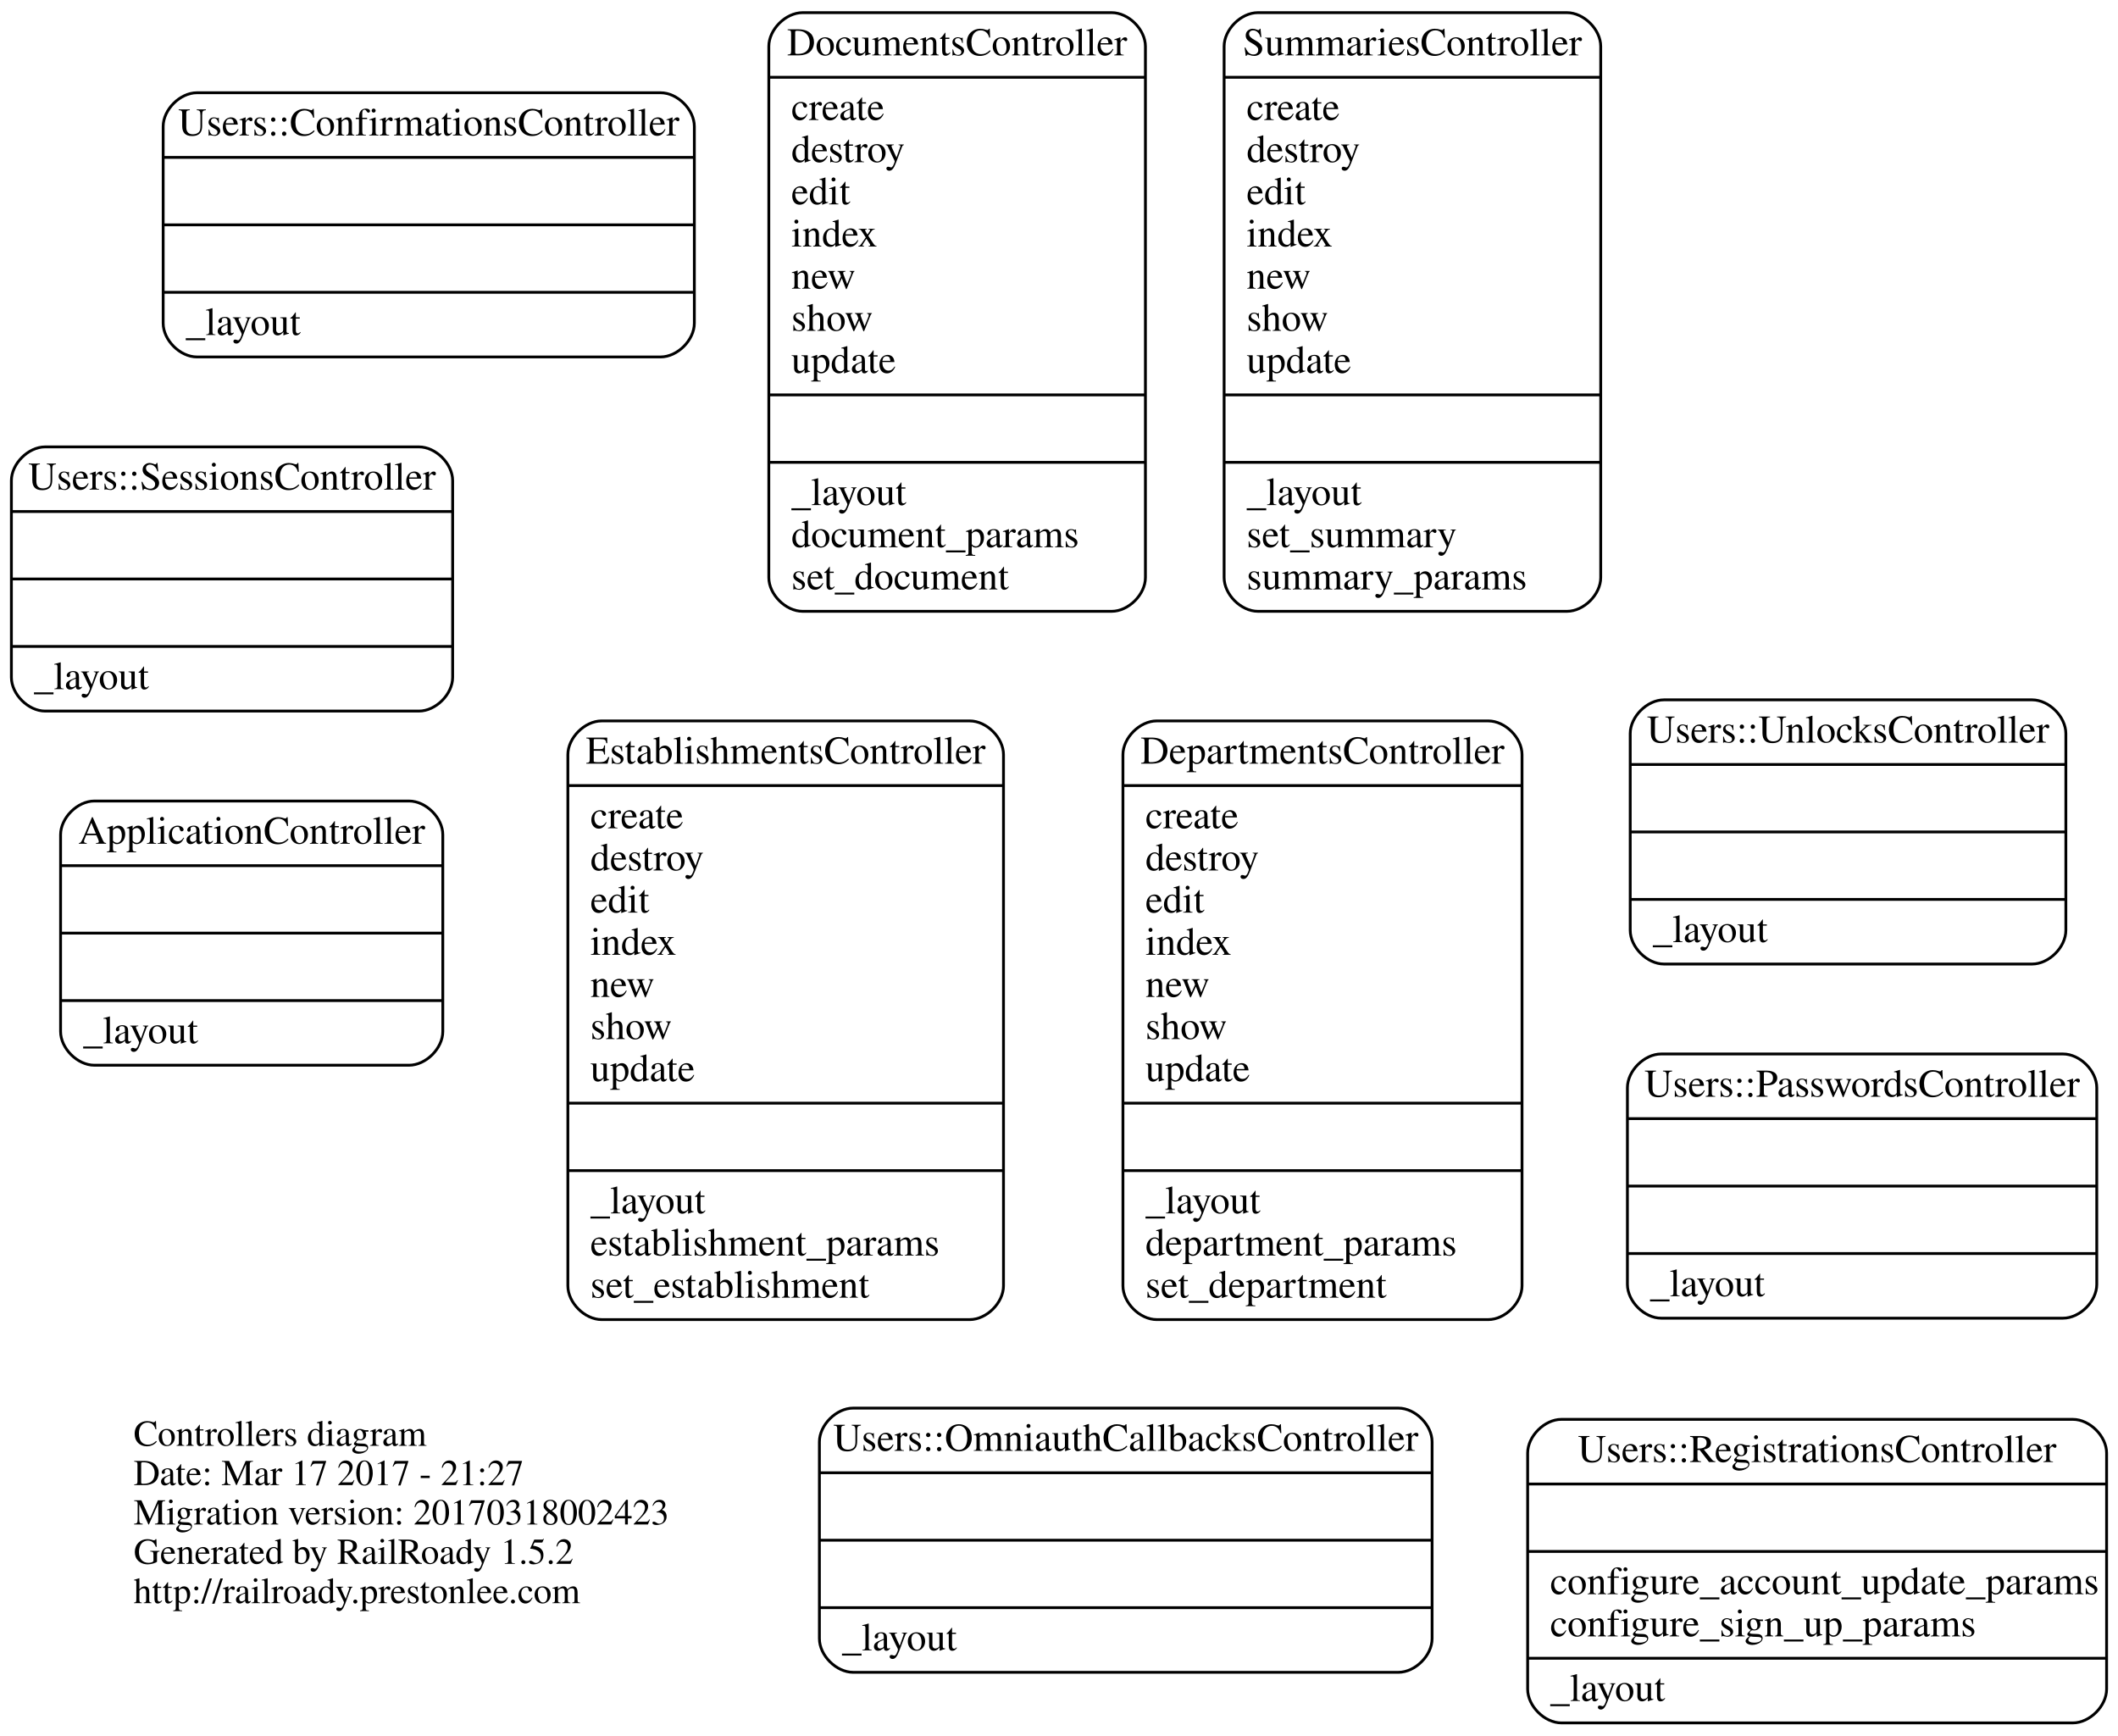
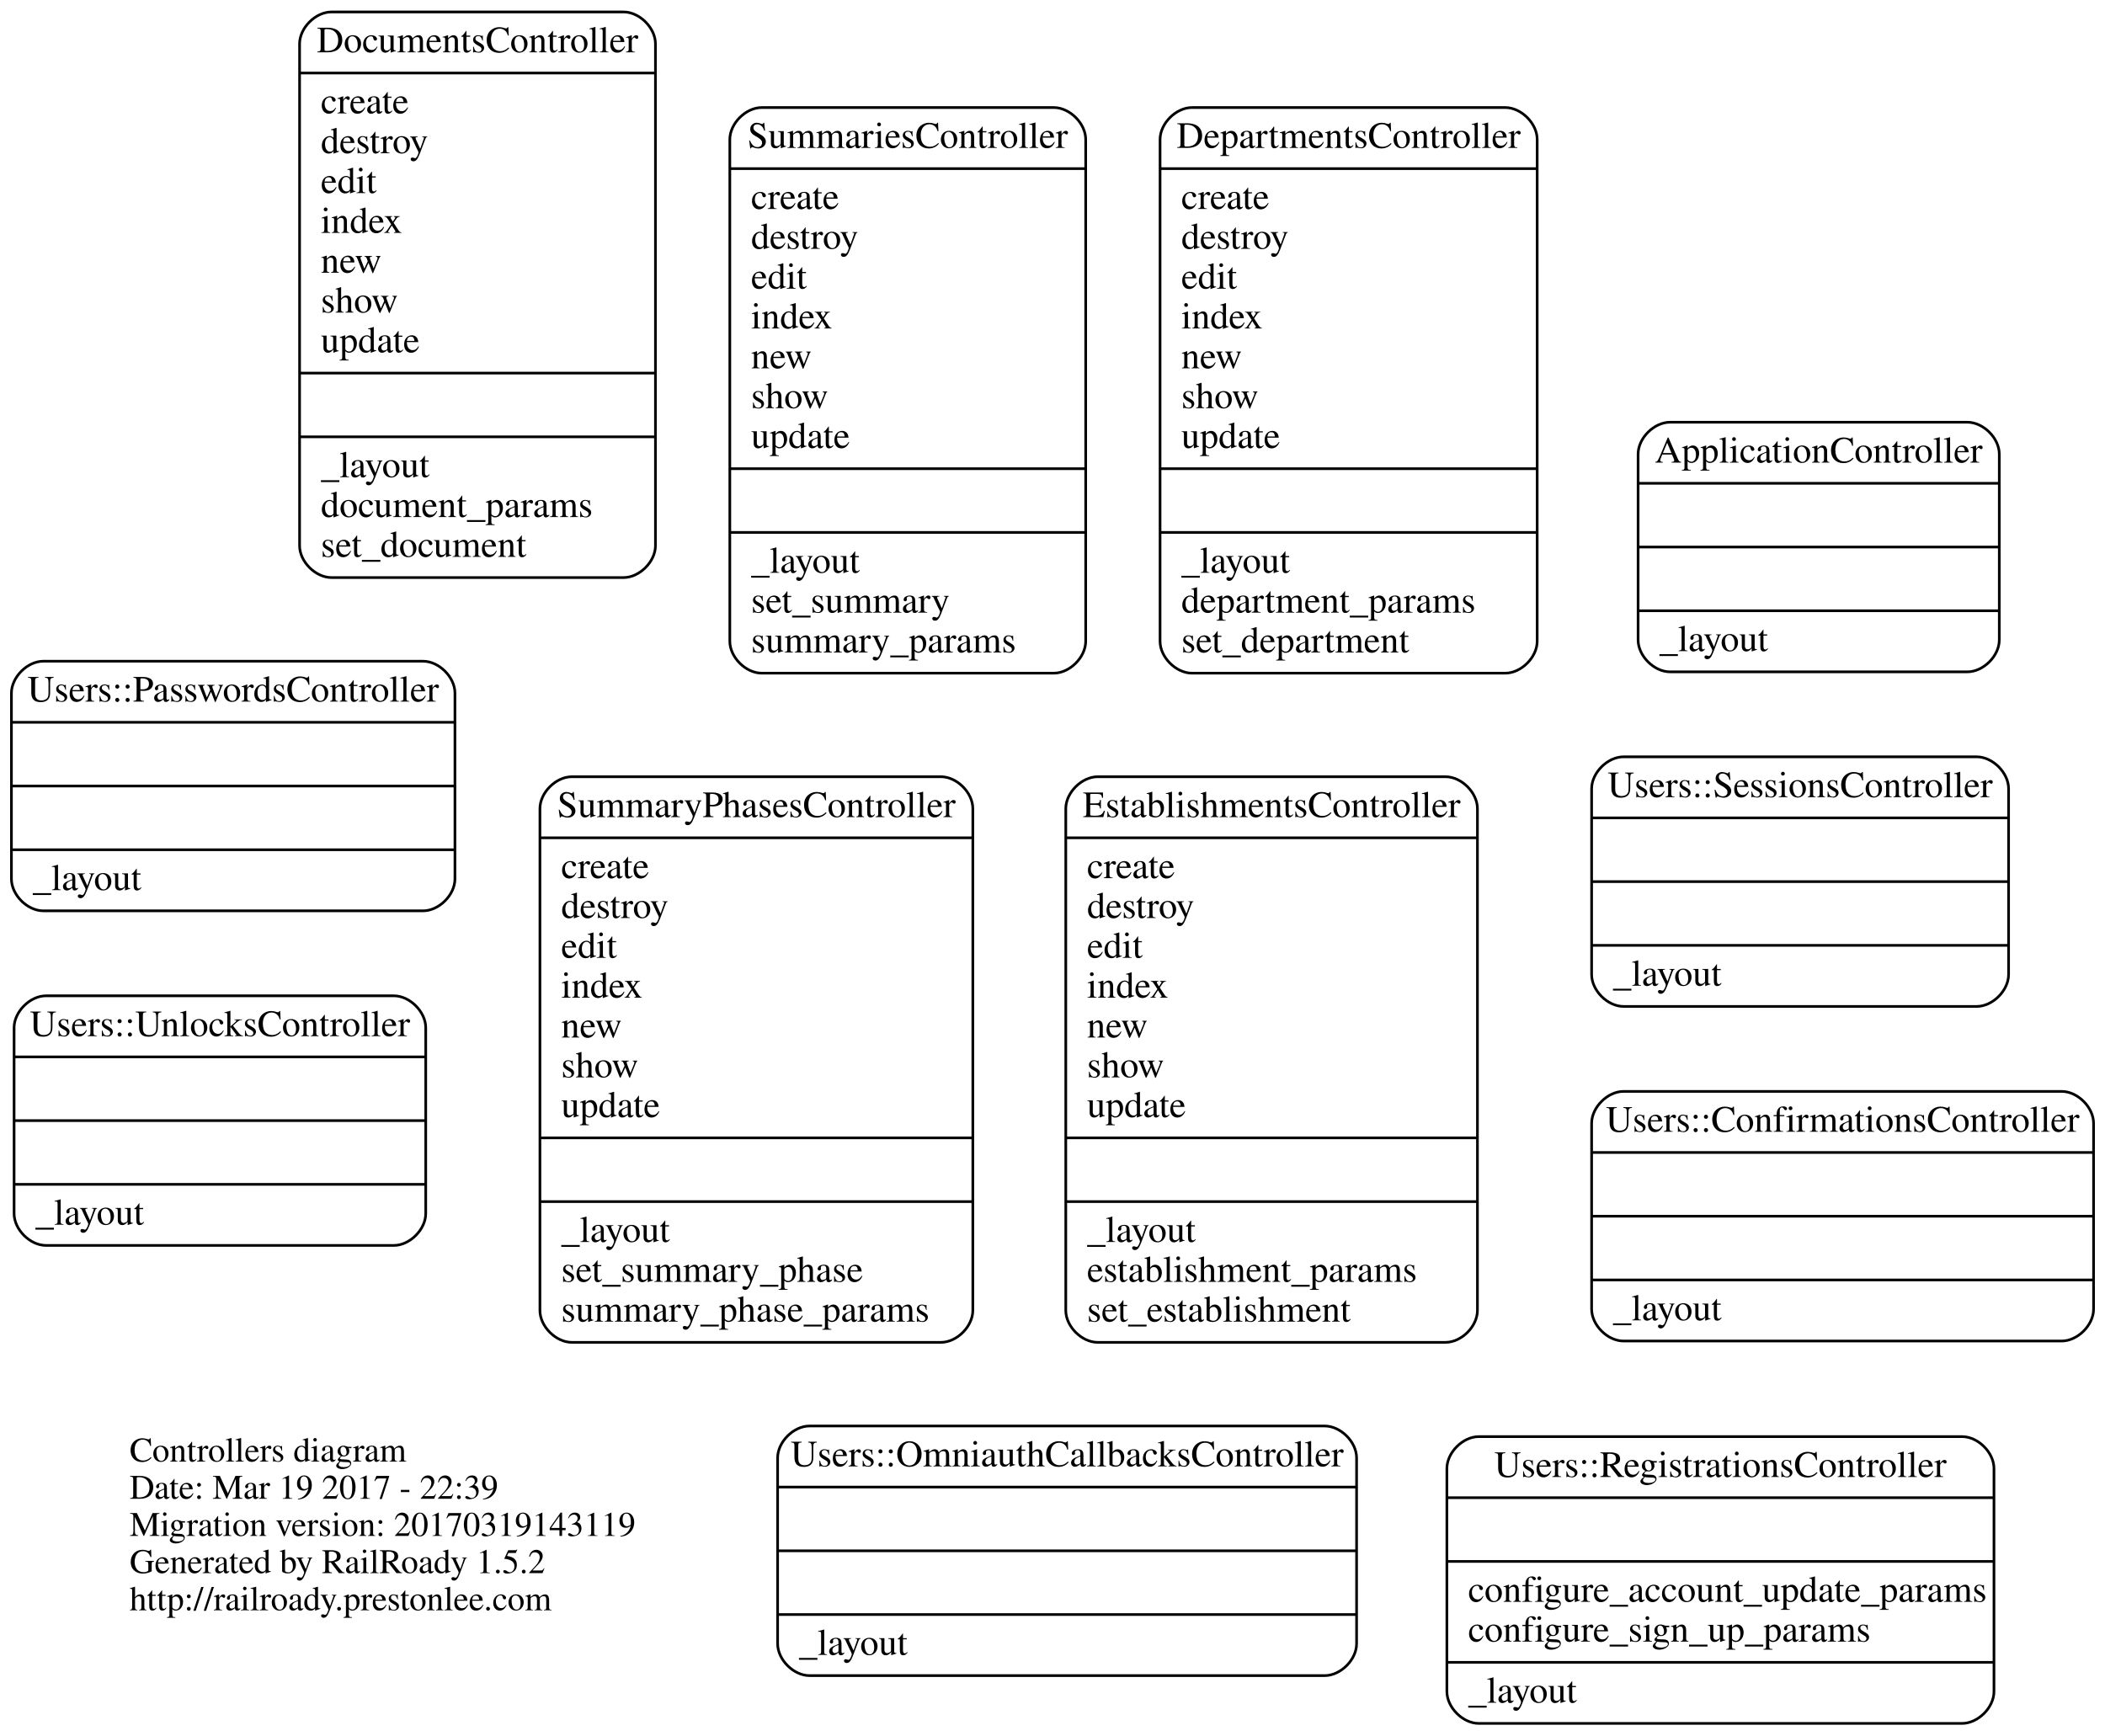
- <svg xmlns="http://www.w3.org/2000/svg" width="753pt" height="617pt" viewBox="0.00 0.00 753.50 617.50">
-   <g id="graph0" class="graph" transform="scale(1 1) rotate(0) translate(291.5 362)">
-     <polygon fill="none" stroke="none" points="-291.5,255.5 -291.5,-362 462,-362 462,255.5 -291.5,255.5" />
+ <svg xmlns="http://www.w3.org/2000/svg" width="792pt" height="653pt" viewBox="0.00 0.00 792.00 653.50">
+   <g id="graph0" class="graph" transform="scale(1 1) rotate(0) translate(292.5 398)">
+     <polygon fill="none" stroke="none" points="-292.5,255.5 -292.5,-398 499.5,-398 499.5,255.5 -292.5,255.5" />
    <g id="node1" class="node">
      <text text-anchor="start" x="-244" y="152.4" font-family="Times,serif" font-size="13.00">Controllers diagram</text>
-       <text text-anchor="start" x="-244" y="166.4" font-family="Times,serif" font-size="13.00">Date: Mar 17 2017 - 21:27</text>
-       <text text-anchor="start" x="-244" y="180.4" font-family="Times,serif" font-size="13.00">Migration version: 20170318002423</text>
+       <text text-anchor="start" x="-244" y="166.4" font-family="Times,serif" font-size="13.00">Date: Mar 19 2017 - 22:39</text>
+       <text text-anchor="start" x="-244" y="180.4" font-family="Times,serif" font-size="13.00">Migration version: 20170319143119</text>
      <text text-anchor="start" x="-244" y="194.4" font-family="Times,serif" font-size="13.00">Generated by RailRoady 1.5.2</text>
      <text text-anchor="start" x="-244" y="208.4" font-family="Times,serif" font-size="13.00">http://railroady.prestonlee.com</text>
    </g>
    <g id="node2" class="node">
-       <path fill="none" stroke="black" d="M-258,17C-258,17 -146,17 -146,17 -140,17 -134,11 -134,5 -134,5 -134,-65 -134,-65 -134,-71 -140,-77 -146,-77 -146,-77 -258,-77 -258,-77 -264,-77 -270,-71 -270,-65 -270,-65 -270,5 -270,5 -270,11 -264,17 -258,17" />
-       <text text-anchor="middle" x="-202" y="-61.8" font-family="Times,serif" font-size="14.00">ApplicationController</text>
-       <polyline fill="none" stroke="black" points="-270,-54 -134,-54 " />
-       <polyline fill="none" stroke="black" points="-270,-30 -134,-30 " />
-       <polyline fill="none" stroke="black" points="-270,-6 -134,-6 " />
-       <text text-anchor="start" x="-262" y="9.2" font-family="Times,serif" font-size="14.00">_layout</text>
+       <path fill="none" stroke="black" d="M336,-145C336,-145 448,-145 448,-145 454,-145 460,-151 460,-157 460,-157 460,-227 460,-227 460,-233 454,-239 448,-239 448,-239 336,-239 336,-239 330,-239 324,-233 324,-227 324,-227 324,-157 324,-157 324,-151 330,-145 336,-145" />
+       <text text-anchor="middle" x="392" y="-223.8" font-family="Times,serif" font-size="14.00">ApplicationController</text>
+       <polyline fill="none" stroke="black" points="324,-216 460,-216 " />
+       <polyline fill="none" stroke="black" points="324,-192 460,-192 " />
+       <polyline fill="none" stroke="black" points="324,-168 460,-168 " />
+       <text text-anchor="start" x="332" y="-152.8" font-family="Times,serif" font-size="14.00">_layout</text>
    </g>
    <g id="node3" class="node">
      <path fill="none" stroke="black" d="M12,233C12,233 206,233 206,233 212,233 218,227 218,221 218,221 218,151 218,151 218,145 212,139 206,139 206,139 12,139 12,139 6,139 0,145 0,151 0,151 0,221 0,221 0,227 6,233 12,233" />
      <text text-anchor="middle" x="109" y="154.2" font-family="Times,serif" font-size="14.00">Users::OmniauthCallbacksController</text>
      <polyline fill="none" stroke="black" points="0,162 218,162 " />
      <polyline fill="none" stroke="black" points="0,186 218,186 " />
      <polyline fill="none" stroke="black" points="0,210 218,210 " />
      <text text-anchor="start" x="8" y="225.2" font-family="Times,serif" font-size="14.00">_layout</text>
    </g>
    <g id="node4" class="node">
      <path fill="none" stroke="black" d="M264,251C264,251 446,251 446,251 452,251 458,245 458,239 458,239 458,155 458,155 458,149 452,143 446,143 446,143 264,143 264,143 258,143 252,149 252,155 252,155 252,239 252,239 252,245 258,251 264,251" />
      <text text-anchor="middle" x="355" y="158.2" font-family="Times,serif" font-size="14.00">Users::RegistrationsController</text>
      <polyline fill="none" stroke="black" points="252,166 458,166 " />
      <polyline fill="none" stroke="black" points="252,190 458,190 " />
      <text text-anchor="start" x="260" y="205.2" font-family="Times,serif" font-size="14.00">configure_account_update_params</text>
      <text text-anchor="start" x="260" y="220.2" font-family="Times,serif" font-size="14.00">configure_sign_up_params</text>
      <polyline fill="none" stroke="black" points="252,228 458,228 " />
      <text text-anchor="start" x="260" y="243.2" font-family="Times,serif" font-size="14.00">_layout</text>
    </g>
    <g id="node5" class="node">
-       <path fill="none" stroke="black" d="M300.5,-19C300.5,-19 431.5,-19 431.5,-19 437.5,-19 443.5,-25 443.5,-31 443.5,-31 443.5,-101 443.5,-101 443.5,-107 437.5,-113 431.5,-113 431.5,-113 300.5,-113 300.5,-113 294.5,-113 288.5,-107 288.5,-101 288.5,-101 288.5,-31 288.5,-31 288.5,-25 294.5,-19 300.5,-19" />
-       <text text-anchor="middle" x="366" y="-97.8" font-family="Times,serif" font-size="14.00">Users::UnlocksController</text>
-       <polyline fill="none" stroke="black" points="288.5,-90 443.5,-90 " />
-       <polyline fill="none" stroke="black" points="288.5,-66 443.5,-66 " />
-       <polyline fill="none" stroke="black" points="288.5,-42 443.5,-42 " />
-       <text text-anchor="start" x="296.5" y="-26.8" font-family="Times,serif" font-size="14.00">_layout</text>
+       <path fill="none" stroke="black" d="M-275.5,71C-275.5,71 -144.5,71 -144.5,71 -138.5,71 -132.5,65 -132.5,59 -132.5,59 -132.5,-11 -132.5,-11 -132.5,-17 -138.5,-23 -144.5,-23 -144.5,-23 -275.5,-23 -275.5,-23 -281.5,-23 -287.5,-17 -287.5,-11 -287.5,-11 -287.5,59 -287.5,59 -287.5,65 -281.5,71 -275.5,71" />
+       <text text-anchor="middle" x="-210" y="-7.8" font-family="Times,serif" font-size="14.00">Users::UnlocksController</text>
+       <polyline fill="none" stroke="black" points="-287.5,-0 -132.5,-0 " />
+       <polyline fill="none" stroke="black" points="-287.5,24 -132.5,24 " />
+       <polyline fill="none" stroke="black" points="-287.5,48 -132.5,48 " />
+       <text text-anchor="start" x="-279.5" y="63.2" font-family="Times,serif" font-size="14.00">_layout</text>
    </g>
    <g id="node6" class="node">
-       <path fill="none" stroke="black" d="M-221.5,-235C-221.5,-235 -56.5,-235 -56.5,-235 -50.5,-235 -44.5,-241 -44.5,-247 -44.5,-247 -44.5,-317 -44.5,-317 -44.5,-323 -50.5,-329 -56.5,-329 -56.5,-329 -221.5,-329 -221.5,-329 -227.5,-329 -233.5,-323 -233.5,-317 -233.5,-317 -233.5,-247 -233.5,-247 -233.5,-241 -227.5,-235 -221.5,-235" />
-       <text text-anchor="middle" x="-139" y="-313.8" font-family="Times,serif" font-size="14.00">Users::ConfirmationsController</text>
-       <polyline fill="none" stroke="black" points="-233.5,-306 -44.5,-306 " />
-       <polyline fill="none" stroke="black" points="-233.5,-282 -44.5,-282 " />
-       <polyline fill="none" stroke="black" points="-233.5,-258 -44.5,-258 " />
-       <text text-anchor="start" x="-225.5" y="-242.8" font-family="Times,serif" font-size="14.00">_layout</text>
+       <path fill="none" stroke="black" d="M318.5,107C318.5,107 483.5,107 483.5,107 489.5,107 495.5,101 495.5,95 495.5,95 495.5,25 495.5,25 495.5,19 489.5,13 483.5,13 483.5,13 318.5,13 318.5,13 312.5,13 306.5,19 306.5,25 306.5,25 306.5,95 306.5,95 306.5,101 312.5,107 318.5,107" />
+       <text text-anchor="middle" x="401" y="28.2" font-family="Times,serif" font-size="14.00">Users::ConfirmationsController</text>
+       <polyline fill="none" stroke="black" points="306.5,36 495.5,36 " />
+       <polyline fill="none" stroke="black" points="306.5,60 495.5,60 " />
+       <polyline fill="none" stroke="black" points="306.5,84 495.5,84 " />
+       <text text-anchor="start" x="314.5" y="99.2" font-family="Times,serif" font-size="14.00">_layout</text>
    </g>
    <g id="node7" class="node">
-       <path fill="none" stroke="black" d="M299.5,107C299.5,107 442.5,107 442.5,107 448.5,107 454.5,101 454.5,95 454.5,95 454.5,25 454.5,25 454.5,19 448.5,13 442.5,13 442.5,13 299.5,13 299.5,13 293.5,13 287.5,19 287.5,25 287.5,25 287.5,95 287.5,95 287.5,101 293.5,107 299.5,107" />
-       <text text-anchor="middle" x="371" y="28.2" font-family="Times,serif" font-size="14.00">Users::PasswordsController</text>
-       <polyline fill="none" stroke="black" points="287.5,36 454.5,36 " />
-       <polyline fill="none" stroke="black" points="287.5,60 454.5,60 " />
-       <polyline fill="none" stroke="black" points="287.5,84 454.5,84 " />
-       <text text-anchor="start" x="295.5" y="99.2" font-family="Times,serif" font-size="14.00">_layout</text>
+       <path fill="none" stroke="black" d="M-276.5,-55C-276.5,-55 -133.5,-55 -133.5,-55 -127.5,-55 -121.5,-61 -121.5,-67 -121.5,-67 -121.5,-137 -121.5,-137 -121.5,-143 -127.5,-149 -133.5,-149 -133.5,-149 -276.5,-149 -276.5,-149 -282.5,-149 -288.5,-143 -288.5,-137 -288.5,-137 -288.5,-67 -288.5,-67 -288.5,-61 -282.5,-55 -276.5,-55" />
+       <text text-anchor="middle" x="-205" y="-133.8" font-family="Times,serif" font-size="14.00">Users::PasswordsController</text>
+       <polyline fill="none" stroke="black" points="-288.5,-126 -121.5,-126 " />
+       <polyline fill="none" stroke="black" points="-288.5,-102 -121.5,-102 " />
+       <polyline fill="none" stroke="black" points="-288.5,-78 -121.5,-78 " />
+       <text text-anchor="start" x="-280.5" y="-62.8" font-family="Times,serif" font-size="14.00">_layout</text>
    </g>
    <g id="node8" class="node">
-       <path fill="none" stroke="black" d="M-275.5,-109C-275.5,-109 -142.5,-109 -142.5,-109 -136.5,-109 -130.5,-115 -130.5,-121 -130.5,-121 -130.5,-191 -130.5,-191 -130.5,-197 -136.5,-203 -142.5,-203 -142.5,-203 -275.5,-203 -275.5,-203 -281.5,-203 -287.5,-197 -287.5,-191 -287.5,-191 -287.5,-121 -287.5,-121 -287.5,-115 -281.5,-109 -275.5,-109" />
-       <text text-anchor="middle" x="-209" y="-187.8" font-family="Times,serif" font-size="14.00">Users::SessionsController</text>
-       <polyline fill="none" stroke="black" points="-287.5,-180 -130.5,-180 " />
-       <polyline fill="none" stroke="black" points="-287.5,-156 -130.5,-156 " />
-       <polyline fill="none" stroke="black" points="-287.5,-132 -130.5,-132 " />
-       <text text-anchor="start" x="-279.5" y="-116.8" font-family="Times,serif" font-size="14.00">_layout</text>
+       <path fill="none" stroke="black" d="M318.5,-19C318.5,-19 451.5,-19 451.5,-19 457.5,-19 463.5,-25 463.5,-31 463.5,-31 463.5,-101 463.5,-101 463.5,-107 457.5,-113 451.5,-113 451.5,-113 318.5,-113 318.5,-113 312.5,-113 306.5,-107 306.5,-101 306.5,-101 306.5,-31 306.5,-31 306.5,-25 312.5,-19 318.5,-19" />
+       <text text-anchor="middle" x="385" y="-97.8" font-family="Times,serif" font-size="14.00">Users::SessionsController</text>
+       <polyline fill="none" stroke="black" points="306.5,-90 463.5,-90 " />
+       <polyline fill="none" stroke="black" points="306.5,-66 463.5,-66 " />
+       <polyline fill="none" stroke="black" points="306.5,-42 463.5,-42 " />
+       <text text-anchor="start" x="314.5" y="-26.8" font-family="Times,serif" font-size="14.00">_layout</text>
    </g>
    <g id="node9" class="node">
-       <path fill="none" stroke="black" d="M120,107.5C120,107.5 238,107.5 238,107.5 244,107.5 250,101.5 250,95.5 250,95.5 250,-93.5 250,-93.5 250,-99.5 244,-105.5 238,-105.5 238,-105.5 120,-105.5 120,-105.5 114,-105.5 108,-99.5 108,-93.5 108,-93.5 108,95.5 108,95.5 108,101.5 114,107.5 120,107.5" />
-       <text text-anchor="middle" x="179" y="-90.3" font-family="Times,serif" font-size="14.00">DepartmentsController</text>
-       <polyline fill="none" stroke="black" points="108,-82.5 250,-82.5 " />
-       <text text-anchor="start" x="116" y="-67.3" font-family="Times,serif" font-size="14.00">create</text>
-       <text text-anchor="start" x="116" y="-52.3" font-family="Times,serif" font-size="14.00">destroy</text>
-       <text text-anchor="start" x="116" y="-37.3" font-family="Times,serif" font-size="14.00">edit</text>
-       <text text-anchor="start" x="116" y="-22.3" font-family="Times,serif" font-size="14.00">index</text>
-       <text text-anchor="start" x="116" y="-7.3" font-family="Times,serif" font-size="14.00">new</text>
-       <text text-anchor="start" x="116" y="7.7" font-family="Times,serif" font-size="14.00">show</text>
-       <text text-anchor="start" x="116" y="22.7" font-family="Times,serif" font-size="14.00">update</text>
-       <polyline fill="none" stroke="black" points="108,30.5 250,30.5 " />
-       <polyline fill="none" stroke="black" points="108,54.5 250,54.5 " />
-       <text text-anchor="start" x="116" y="69.7" font-family="Times,serif" font-size="14.00">_layout</text>
-       <text text-anchor="start" x="116" y="84.7" font-family="Times,serif" font-size="14.00">department_params</text>
-       <text text-anchor="start" x="116" y="99.7" font-family="Times,serif" font-size="14.00">set_department</text>
-     </g>
-     <g id="node10" class="node">
-       <path fill="none" stroke="black" d="M156,-144.5C156,-144.5 266,-144.5 266,-144.5 272,-144.5 278,-150.5 278,-156.5 278,-156.5 278,-345.5 278,-345.5 278,-351.5 272,-357.5 266,-357.5 266,-357.5 156,-357.5 156,-357.5 150,-357.5 144,-351.5 144,-345.5 144,-345.5 144,-156.5 144,-156.5 144,-150.5 150,-144.5 156,-144.5" />
-       <text text-anchor="middle" x="211" y="-342.3" font-family="Times,serif" font-size="14.00">SummariesController</text>
-       <polyline fill="none" stroke="black" points="144,-334.5 278,-334.5 " />
+       <path fill="none" stroke="black" d="M156,-144.5C156,-144.5 274,-144.5 274,-144.5 280,-144.5 286,-150.5 286,-156.5 286,-156.5 286,-345.5 286,-345.5 286,-351.5 280,-357.5 274,-357.5 274,-357.5 156,-357.5 156,-357.5 150,-357.5 144,-351.5 144,-345.5 144,-345.5 144,-156.5 144,-156.5 144,-150.5 150,-144.5 156,-144.5" />
+       <text text-anchor="middle" x="215" y="-342.3" font-family="Times,serif" font-size="14.00">DepartmentsController</text>
+       <polyline fill="none" stroke="black" points="144,-334.5 286,-334.5 " />
      <text text-anchor="start" x="152" y="-319.3" font-family="Times,serif" font-size="14.00">create</text>
      <text text-anchor="start" x="152" y="-304.3" font-family="Times,serif" font-size="14.00">destroy</text>
      <text text-anchor="start" x="152" y="-289.3" font-family="Times,serif" font-size="14.00">edit</text>
      <text text-anchor="start" x="152" y="-274.3" font-family="Times,serif" font-size="14.00">index</text>
      <text text-anchor="start" x="152" y="-259.3" font-family="Times,serif" font-size="14.00">new</text>
      <text text-anchor="start" x="152" y="-244.3" font-family="Times,serif" font-size="14.00">show</text>
      <text text-anchor="start" x="152" y="-229.3" font-family="Times,serif" font-size="14.00">update</text>
-       <polyline fill="none" stroke="black" points="144,-221.5 278,-221.5 " />
-       <polyline fill="none" stroke="black" points="144,-197.5 278,-197.5 " />
+       <polyline fill="none" stroke="black" points="144,-221.5 286,-221.5 " />
+       <polyline fill="none" stroke="black" points="144,-197.5 286,-197.5 " />
      <text text-anchor="start" x="152" y="-182.3" font-family="Times,serif" font-size="14.00">_layout</text>
-       <text text-anchor="start" x="152" y="-167.3" font-family="Times,serif" font-size="14.00">set_summary</text>
-       <text text-anchor="start" x="152" y="-152.3" font-family="Times,serif" font-size="14.00">summary_params</text>
+       <text text-anchor="start" x="152" y="-167.3" font-family="Times,serif" font-size="14.00">department_params</text>
+       <text text-anchor="start" x="152" y="-152.3" font-family="Times,serif" font-size="14.00">set_department</text>
    </g>
-     <g id="node11" class="node">
+     <g id="node10" class="node">
      <path fill="none" stroke="black" d="M-6,-144.5C-6,-144.5 104,-144.5 104,-144.5 110,-144.5 116,-150.5 116,-156.5 116,-156.5 116,-345.5 116,-345.5 116,-351.5 110,-357.5 104,-357.5 104,-357.5 -6,-357.5 -6,-357.5 -12,-357.5 -18,-351.5 -18,-345.5 -18,-345.5 -18,-156.5 -18,-156.5 -18,-150.5 -12,-144.5 -6,-144.5" />
-       <text text-anchor="middle" x="49" y="-342.3" font-family="Times,serif" font-size="14.00">DocumentsController</text>
+       <text text-anchor="middle" x="49" y="-342.3" font-family="Times,serif" font-size="14.00">SummariesController</text>
      <polyline fill="none" stroke="black" points="-18,-334.5 116,-334.5 " />
      <text text-anchor="start" x="-10" y="-319.3" font-family="Times,serif" font-size="14.00">create</text>
      <text text-anchor="start" x="-10" y="-304.3" font-family="Times,serif" font-size="14.00">destroy</text>
      <text text-anchor="start" x="-10" y="-289.3" font-family="Times,serif" font-size="14.00">edit</text>
      <text text-anchor="start" x="-10" y="-274.3" font-family="Times,serif" font-size="14.00">index</text>
      <text text-anchor="start" x="-10" y="-259.3" font-family="Times,serif" font-size="14.00">new</text>
      <text text-anchor="start" x="-10" y="-244.3" font-family="Times,serif" font-size="14.00">show</text>
      <text text-anchor="start" x="-10" y="-229.3" font-family="Times,serif" font-size="14.00">update</text>
      <polyline fill="none" stroke="black" points="-18,-221.5 116,-221.5 " />
      <polyline fill="none" stroke="black" points="-18,-197.5 116,-197.5 " />
      <text text-anchor="start" x="-10" y="-182.3" font-family="Times,serif" font-size="14.00">_layout</text>
-       <text text-anchor="start" x="-10" y="-167.3" font-family="Times,serif" font-size="14.00">document_params</text>
-       <text text-anchor="start" x="-10" y="-152.3" font-family="Times,serif" font-size="14.00">set_document</text>
+       <text text-anchor="start" x="-10" y="-167.3" font-family="Times,serif" font-size="14.00">set_summary</text>
+       <text text-anchor="start" x="-10" y="-152.3" font-family="Times,serif" font-size="14.00">summary_params</text>
+     </g>
+     <g id="node11" class="node">
+       <path fill="none" stroke="black" d="M-168,-180.5C-168,-180.5 -58,-180.5 -58,-180.5 -52,-180.5 -46,-186.5 -46,-192.5 -46,-192.5 -46,-381.5 -46,-381.5 -46,-387.5 -52,-393.5 -58,-393.5 -58,-393.5 -168,-393.5 -168,-393.5 -174,-393.5 -180,-387.5 -180,-381.5 -180,-381.5 -180,-192.5 -180,-192.5 -180,-186.5 -174,-180.5 -168,-180.5" />
+       <text text-anchor="middle" x="-113" y="-378.3" font-family="Times,serif" font-size="14.00">DocumentsController</text>
+       <polyline fill="none" stroke="black" points="-180,-370.5 -46,-370.5 " />
+       <text text-anchor="start" x="-172" y="-355.3" font-family="Times,serif" font-size="14.00">create</text>
+       <text text-anchor="start" x="-172" y="-340.3" font-family="Times,serif" font-size="14.00">destroy</text>
+       <text text-anchor="start" x="-172" y="-325.3" font-family="Times,serif" font-size="14.00">edit</text>
+       <text text-anchor="start" x="-172" y="-310.3" font-family="Times,serif" font-size="14.00">index</text>
+       <text text-anchor="start" x="-172" y="-295.3" font-family="Times,serif" font-size="14.00">new</text>
+       <text text-anchor="start" x="-172" y="-280.3" font-family="Times,serif" font-size="14.00">show</text>
+       <text text-anchor="start" x="-172" y="-265.3" font-family="Times,serif" font-size="14.00">update</text>
+       <polyline fill="none" stroke="black" points="-180,-257.5 -46,-257.5 " />
+       <polyline fill="none" stroke="black" points="-180,-233.5 -46,-233.5 " />
+       <text text-anchor="start" x="-172" y="-218.3" font-family="Times,serif" font-size="14.00">_layout</text>
+       <text text-anchor="start" x="-172" y="-203.3" font-family="Times,serif" font-size="14.00">document_params</text>
+       <text text-anchor="start" x="-172" y="-188.3" font-family="Times,serif" font-size="14.00">set_document</text>
    </g>
    <g id="node12" class="node">
-       <path fill="none" stroke="black" d="M-77.5,107.5C-77.5,107.5 53.5,107.5 53.5,107.5 59.5,107.5 65.5,101.5 65.5,95.5 65.5,95.5 65.5,-93.5 65.5,-93.5 65.5,-99.5 59.5,-105.5 53.5,-105.5 53.5,-105.5 -77.5,-105.5 -77.5,-105.5 -83.5,-105.5 -89.5,-99.5 -89.5,-93.5 -89.5,-93.5 -89.5,95.5 -89.5,95.5 -89.5,101.5 -83.5,107.5 -77.5,107.5" />
-       <text text-anchor="middle" x="-12" y="-90.3" font-family="Times,serif" font-size="14.00">EstablishmentsController</text>
-       <polyline fill="none" stroke="black" points="-89.5,-82.5 65.5,-82.5 " />
+       <path fill="none" stroke="black" d="M-77.5,107.5C-77.5,107.5 61.5,107.5 61.5,107.5 67.5,107.5 73.5,101.5 73.5,95.5 73.5,95.5 73.5,-93.5 73.5,-93.5 73.5,-99.5 67.5,-105.5 61.5,-105.5 61.5,-105.5 -77.5,-105.5 -77.5,-105.5 -83.5,-105.5 -89.5,-99.5 -89.5,-93.5 -89.5,-93.5 -89.5,95.5 -89.5,95.5 -89.5,101.5 -83.5,107.5 -77.5,107.5" />
+       <text text-anchor="middle" x="-8" y="-90.3" font-family="Times,serif" font-size="14.00">SummaryPhasesController</text>
+       <polyline fill="none" stroke="black" points="-89.5,-82.5 73.5,-82.5 " />
      <text text-anchor="start" x="-81.5" y="-67.3" font-family="Times,serif" font-size="14.00">create</text>
      <text text-anchor="start" x="-81.5" y="-52.3" font-family="Times,serif" font-size="14.00">destroy</text>
      <text text-anchor="start" x="-81.5" y="-37.3" font-family="Times,serif" font-size="14.00">edit</text>
      <text text-anchor="start" x="-81.5" y="-22.3" font-family="Times,serif" font-size="14.00">index</text>
      <text text-anchor="start" x="-81.5" y="-7.3" font-family="Times,serif" font-size="14.00">new</text>
      <text text-anchor="start" x="-81.5" y="7.7" font-family="Times,serif" font-size="14.00">show</text>
      <text text-anchor="start" x="-81.5" y="22.7" font-family="Times,serif" font-size="14.00">update</text>
-       <polyline fill="none" stroke="black" points="-89.5,30.5 65.5,30.5 " />
-       <polyline fill="none" stroke="black" points="-89.5,54.5 65.5,54.5 " />
+       <polyline fill="none" stroke="black" points="-89.5,30.5 73.5,30.5 " />
+       <polyline fill="none" stroke="black" points="-89.5,54.5 73.5,54.5 " />
      <text text-anchor="start" x="-81.5" y="69.7" font-family="Times,serif" font-size="14.00">_layout</text>
-       <text text-anchor="start" x="-81.5" y="84.7" font-family="Times,serif" font-size="14.00">establishment_params</text>
-       <text text-anchor="start" x="-81.5" y="99.7" font-family="Times,serif" font-size="14.00">set_establishment</text>
+       <text text-anchor="start" x="-81.5" y="84.7" font-family="Times,serif" font-size="14.00">set_summary_phase</text>
+       <text text-anchor="start" x="-81.5" y="99.7" font-family="Times,serif" font-size="14.00">summary_phase_params</text>
+     </g>
+     <g id="node13" class="node">
+       <path fill="none" stroke="black" d="M120.5,107.5C120.5,107.5 251.5,107.5 251.5,107.5 257.5,107.5 263.5,101.5 263.5,95.5 263.5,95.5 263.5,-93.5 263.5,-93.5 263.5,-99.5 257.5,-105.5 251.5,-105.5 251.5,-105.5 120.5,-105.5 120.5,-105.5 114.5,-105.5 108.5,-99.5 108.5,-93.5 108.5,-93.5 108.5,95.5 108.5,95.5 108.5,101.5 114.5,107.5 120.5,107.5" />
+       <text text-anchor="middle" x="186" y="-90.3" font-family="Times,serif" font-size="14.00">EstablishmentsController</text>
+       <polyline fill="none" stroke="black" points="108.5,-82.5 263.5,-82.5 " />
+       <text text-anchor="start" x="116.5" y="-67.3" font-family="Times,serif" font-size="14.00">create</text>
+       <text text-anchor="start" x="116.5" y="-52.3" font-family="Times,serif" font-size="14.00">destroy</text>
+       <text text-anchor="start" x="116.5" y="-37.3" font-family="Times,serif" font-size="14.00">edit</text>
+       <text text-anchor="start" x="116.5" y="-22.3" font-family="Times,serif" font-size="14.00">index</text>
+       <text text-anchor="start" x="116.5" y="-7.3" font-family="Times,serif" font-size="14.00">new</text>
+       <text text-anchor="start" x="116.5" y="7.7" font-family="Times,serif" font-size="14.00">show</text>
+       <text text-anchor="start" x="116.5" y="22.7" font-family="Times,serif" font-size="14.00">update</text>
+       <polyline fill="none" stroke="black" points="108.5,30.5 263.5,30.5 " />
+       <polyline fill="none" stroke="black" points="108.5,54.5 263.5,54.5 " />
+       <text text-anchor="start" x="116.5" y="69.7" font-family="Times,serif" font-size="14.00">_layout</text>
+       <text text-anchor="start" x="116.5" y="84.7" font-family="Times,serif" font-size="14.00">establishment_params</text>
+       <text text-anchor="start" x="116.5" y="99.7" font-family="Times,serif" font-size="14.00">set_establishment</text>
    </g>
  </g>
</svg>
